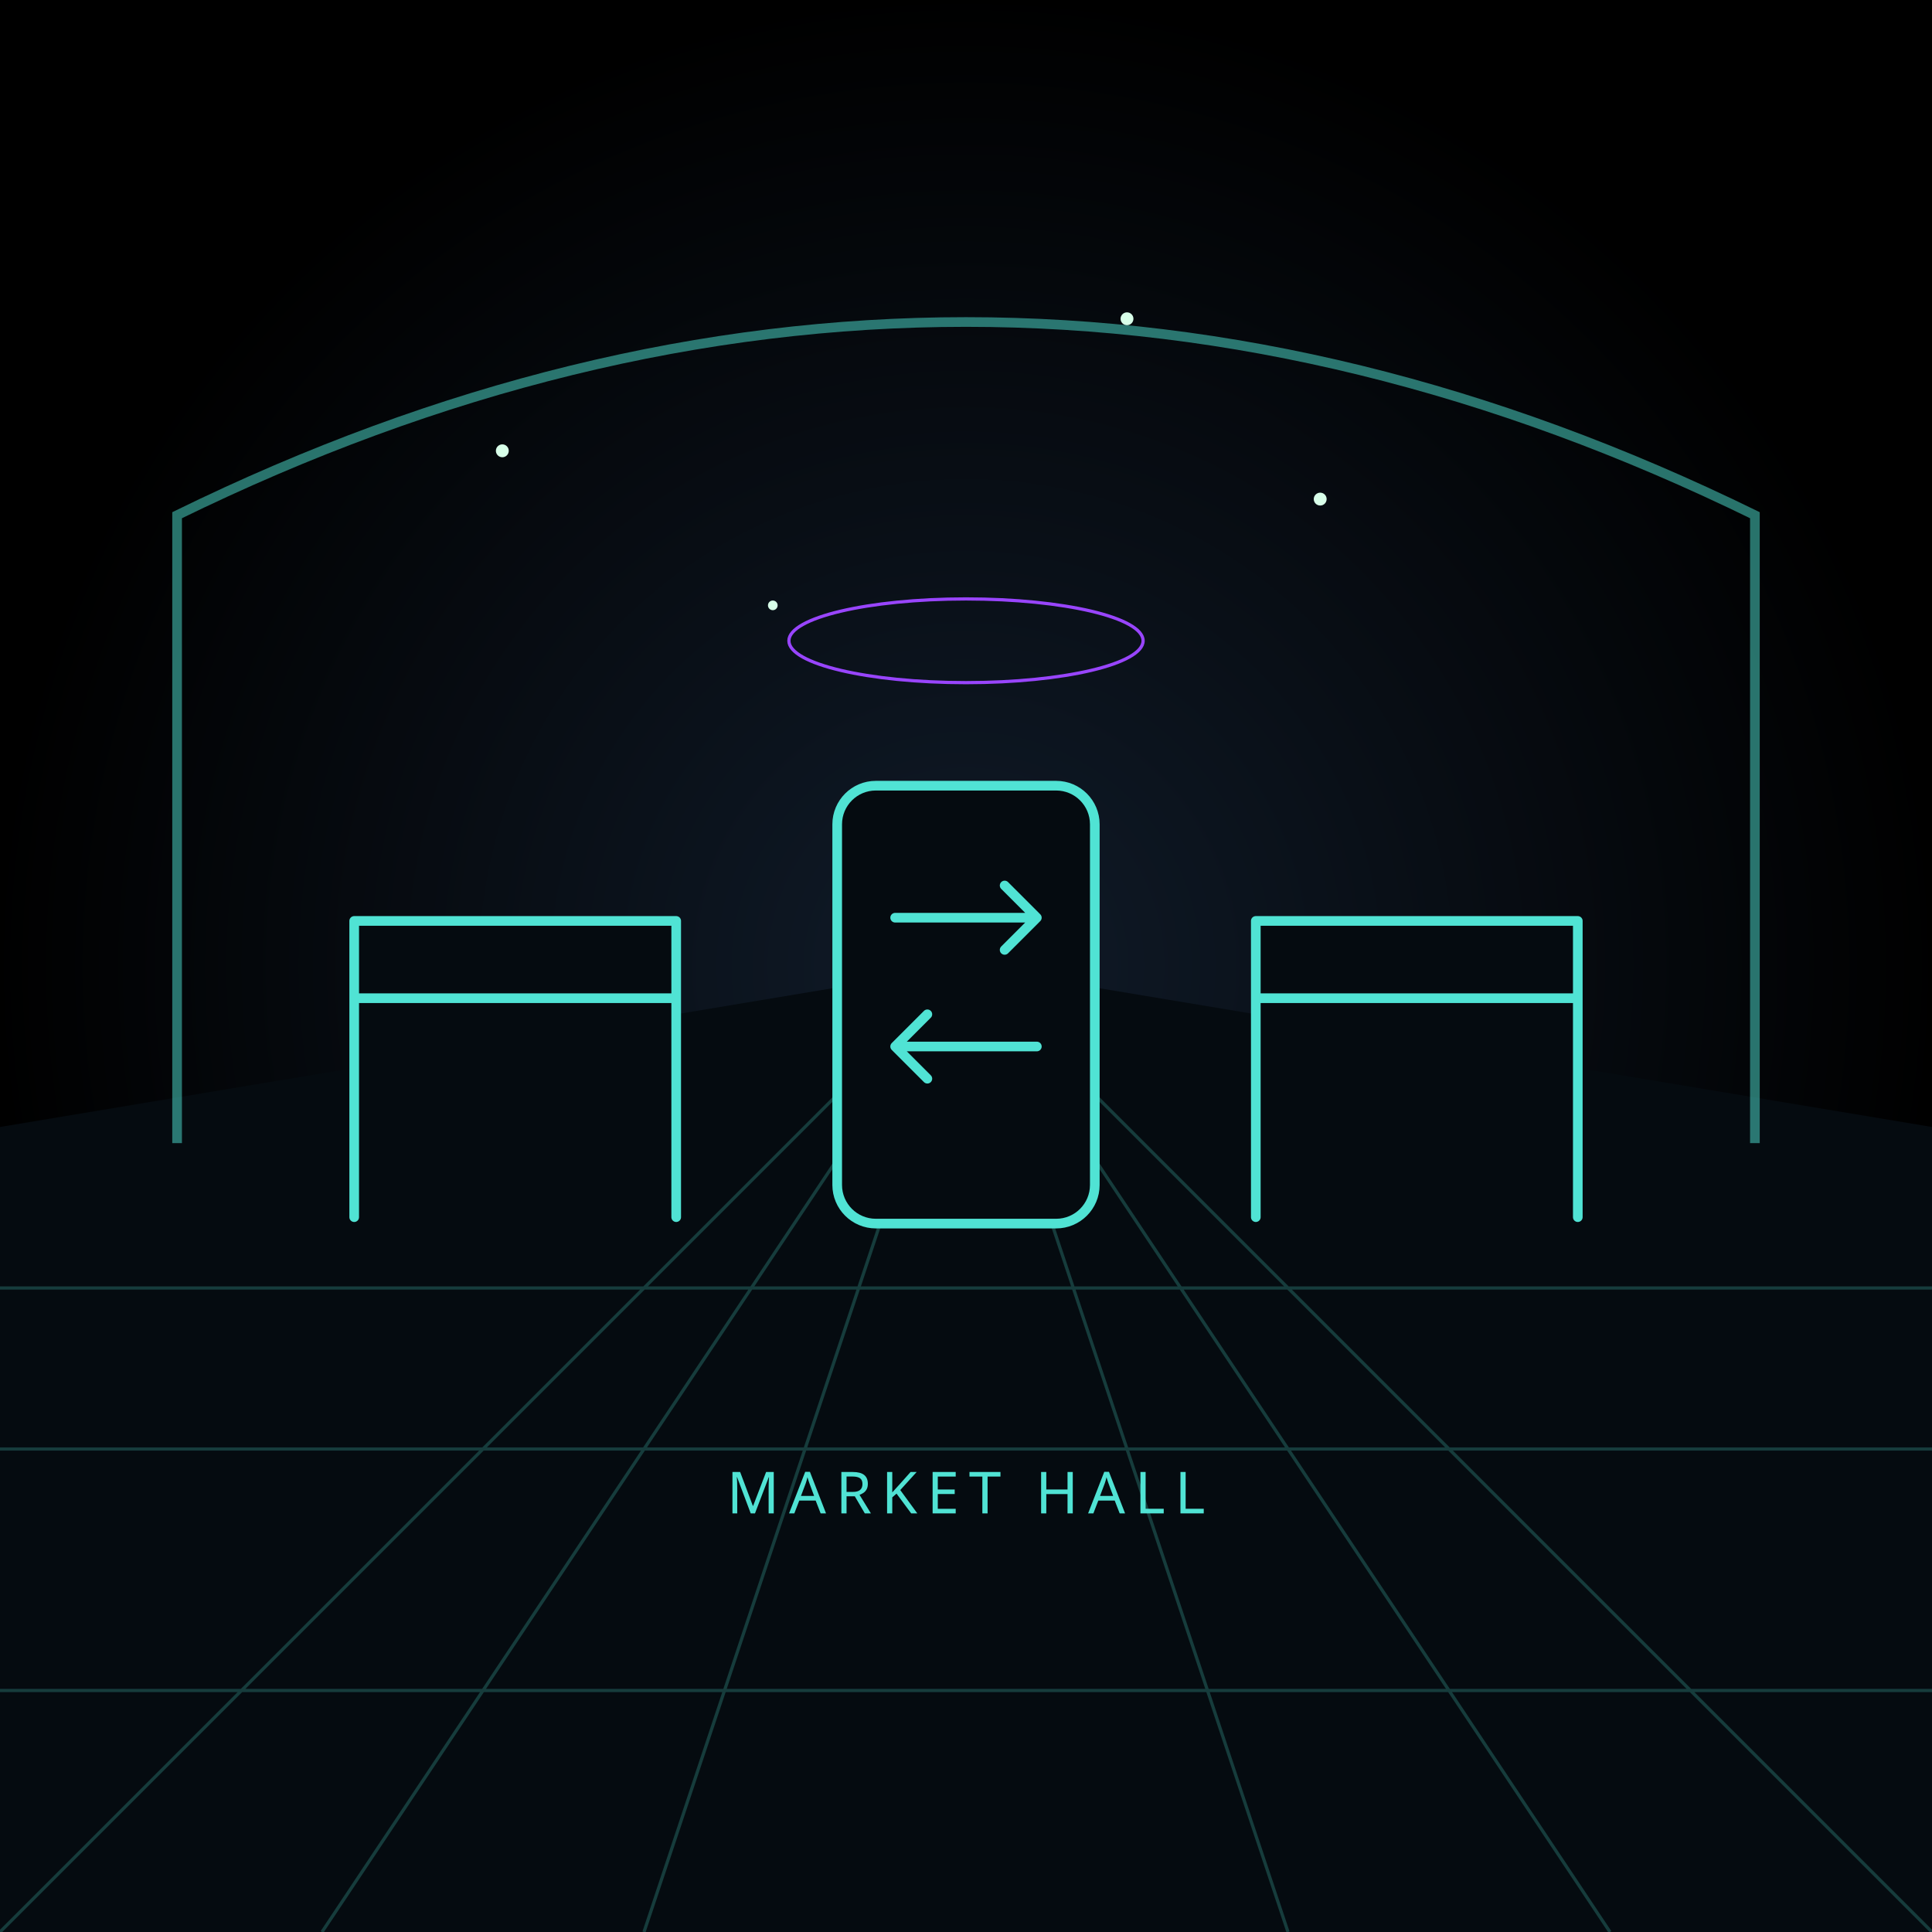
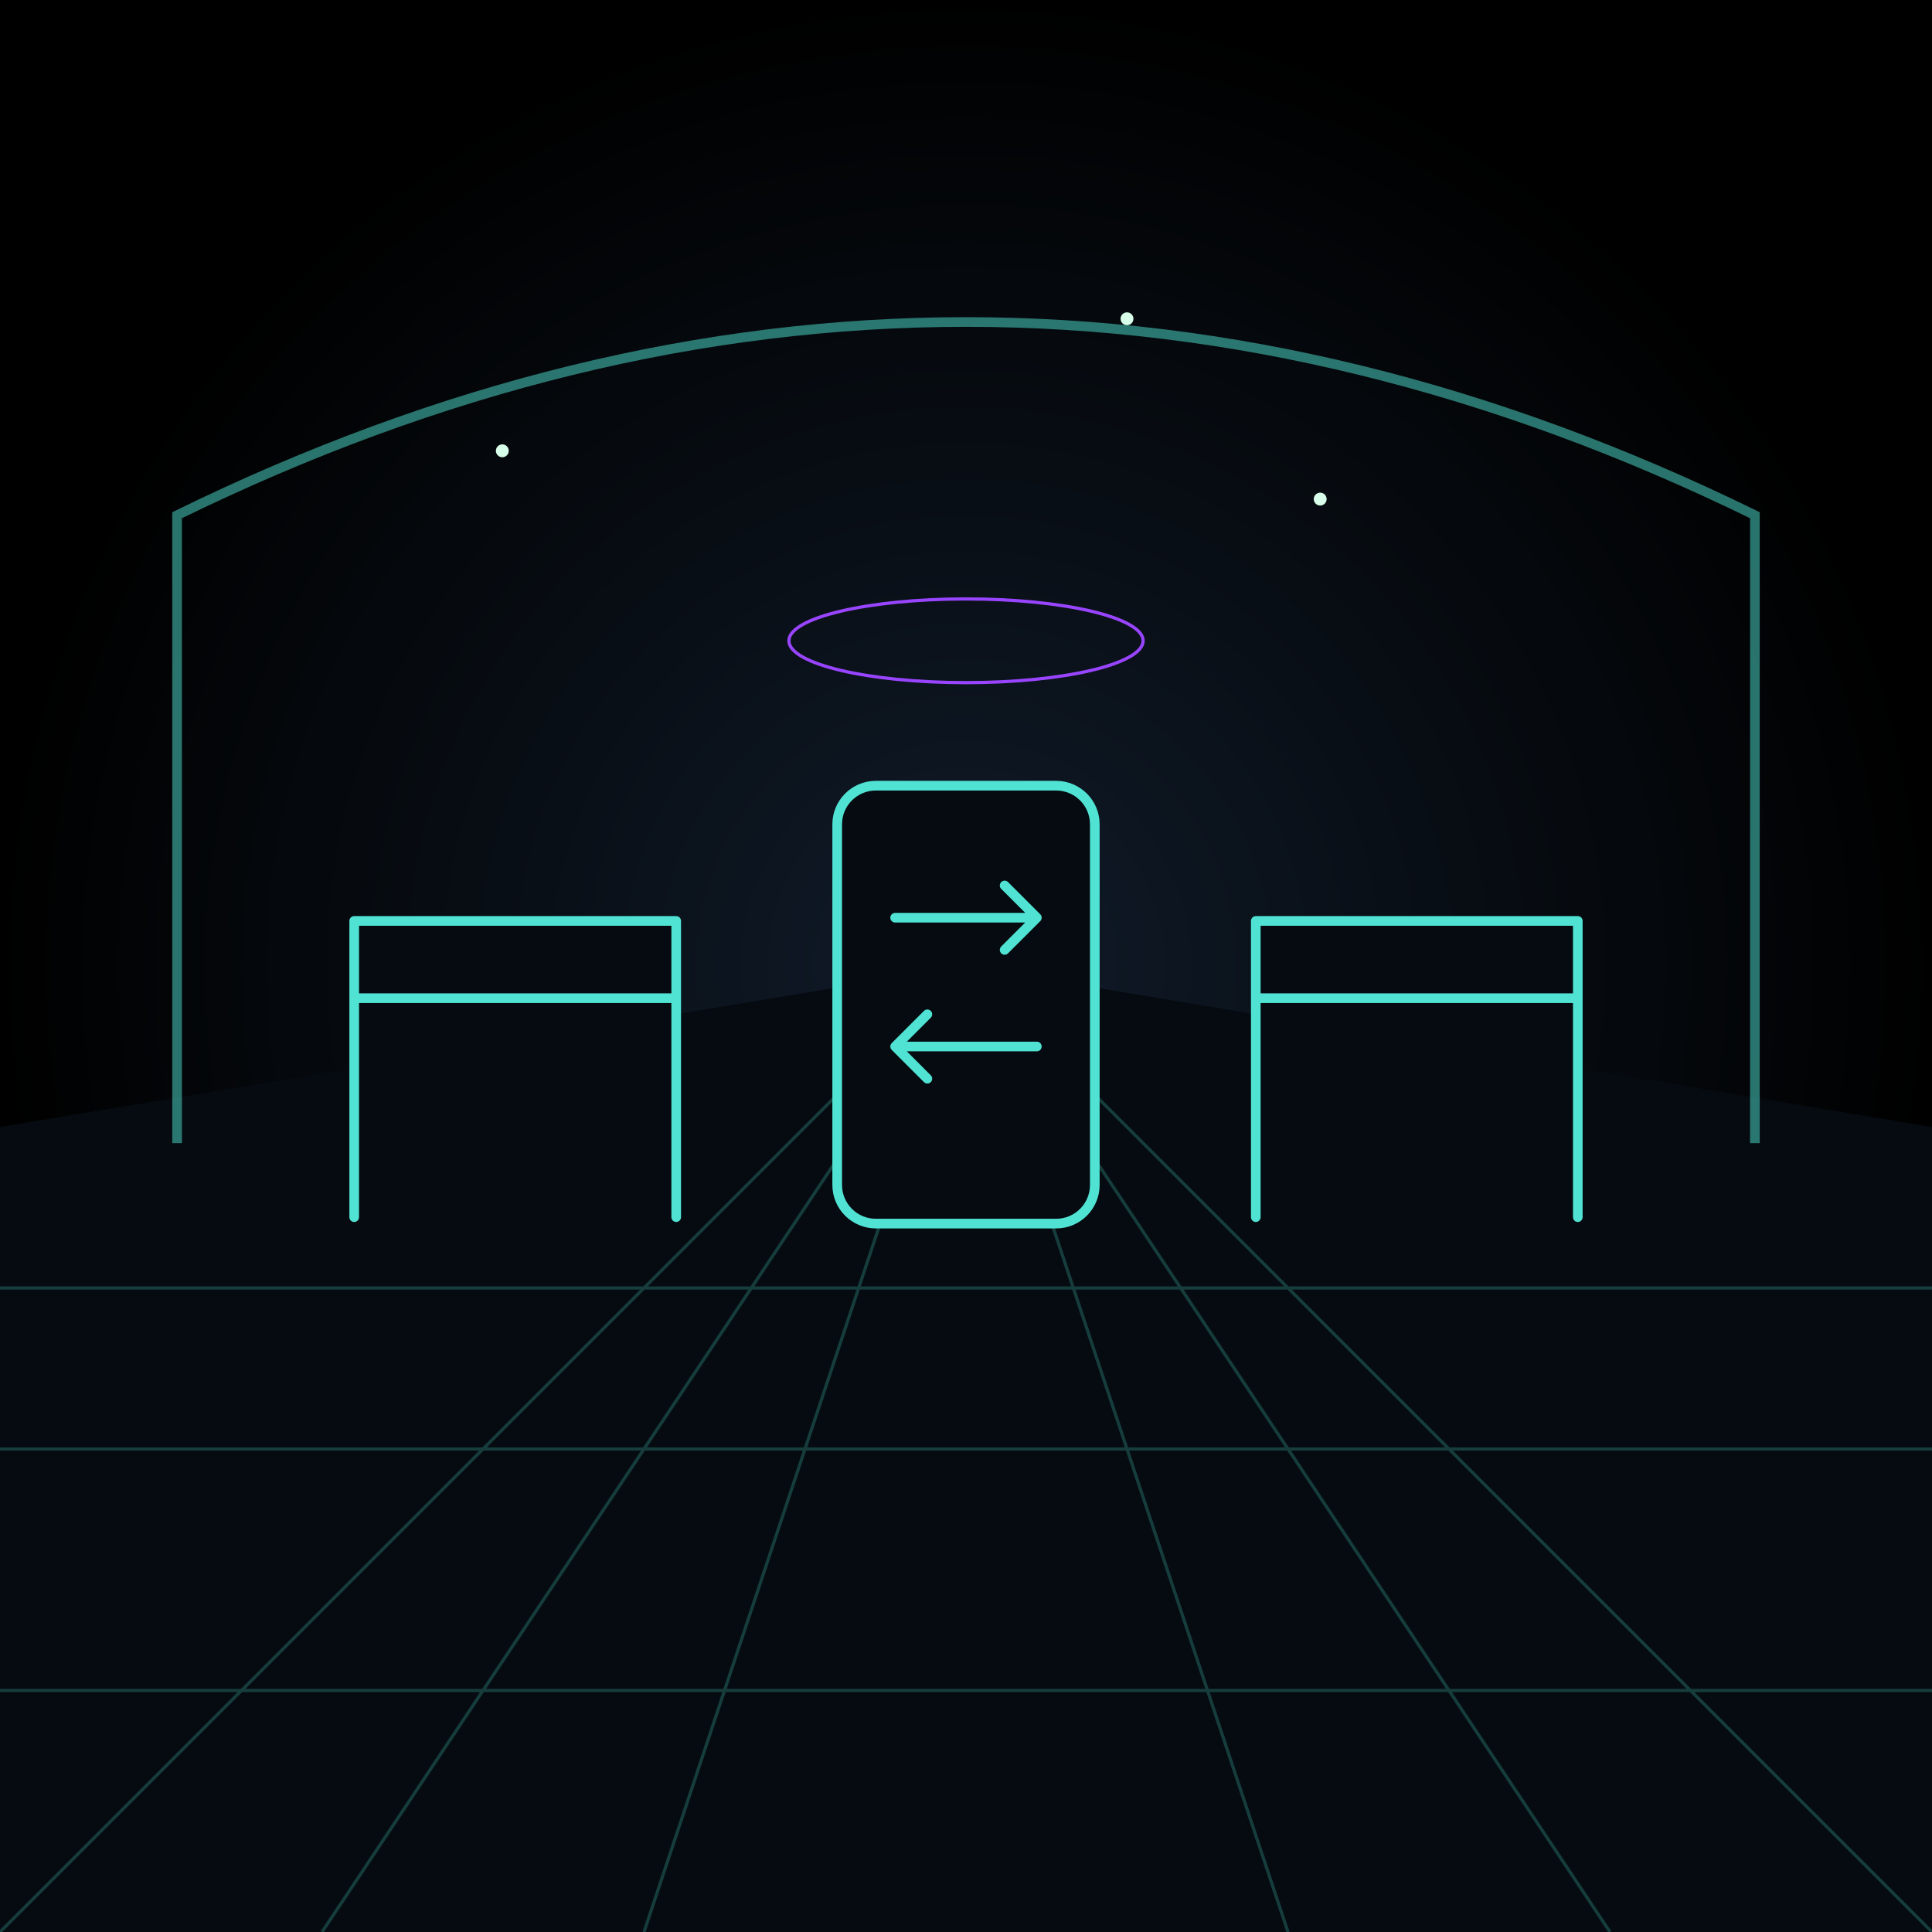
<svg xmlns="http://www.w3.org/2000/svg" viewBox="0 0 600 600">
  <defs>
    <radialGradient id="sky">
      <stop stop-color="#101b29" />
      <stop offset="1" stop-color="#000" />
    </radialGradient>
  </defs>
  <rect width="600" height="600" fill="url(#sky)" />
  <g fill="#d8ffe9">
    <circle cx="156" cy="140" r="2" />
    <circle cx="410" cy="155" r="2" />
    <circle cx="350" cy="99" r="2" />
-     <circle cx="240" cy="188" r="1.5" />
  </g>
  <path d="M0 350 300 300 600 350v250H0Z" fill="#050b10" />
  <g fill="none" stroke="#50E3D4" stroke-opacity=".23">
    <path d="M300 300 0 600M300 300 100 600M300 300 200 600M300 300 400 600M300 300 500 600M300 300 600 600M0 400h600M0 450h600M0 525h600" />
  </g>
  <path d="M55 355V160q245-120 490 0v195" fill="none" stroke="#50E3D4" stroke-width="3" opacity=".5" />
  <ellipse cx="300" cy="199" rx="55" ry="13" fill="none" stroke="#9945ff" />
  <g fill="#050b10" stroke="#50E3D4" stroke-width="3" stroke-linecap="round" stroke-linejoin="round">
    <path d="M110 378v-92h100v92M390 378v-92h100v92M110 310h100M390 310h100" />
    <rect x="260" y="244" width="80" height="136" rx="12" />
    <path d="M278 285h44l-10-10m10 10-10 10M322 325h-44l10-10m-10 10 10 10" />
  </g>
-   <text x="300" y="470" text-anchor="middle" fill="#50E3D4" font-family="sans-serif" font-size="18" letter-spacing="3">MARKET HALL</text>
</svg>
